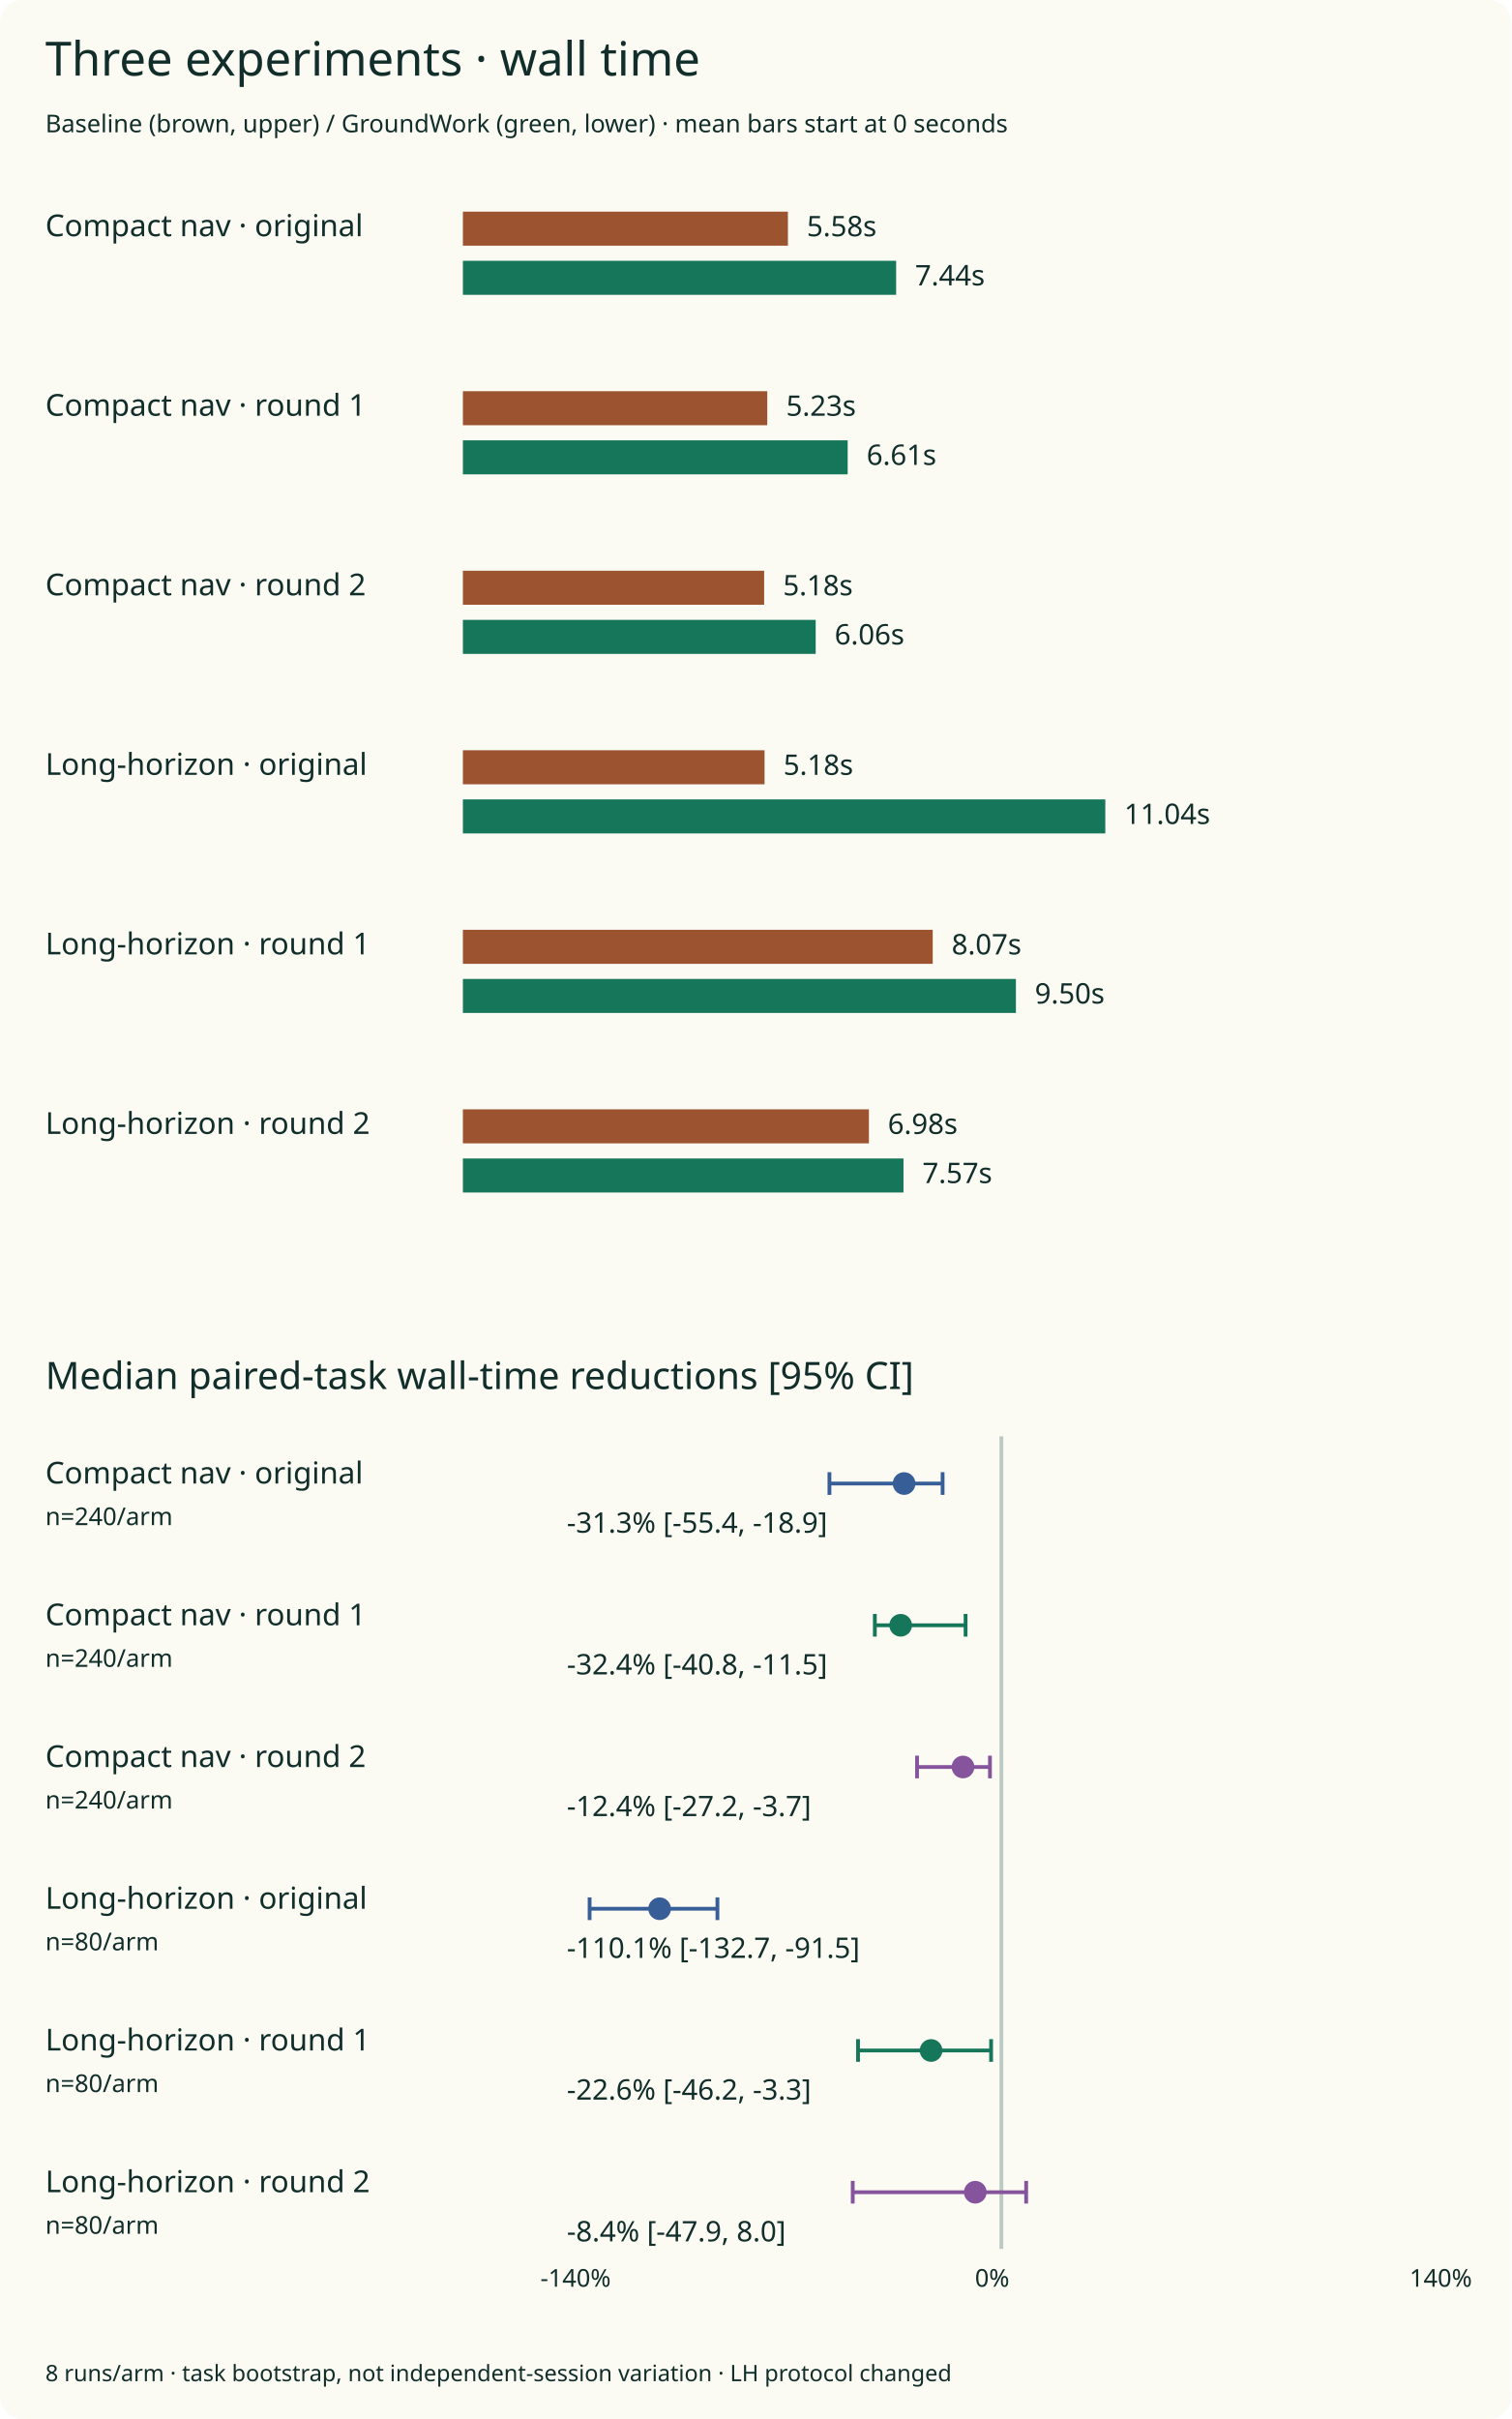
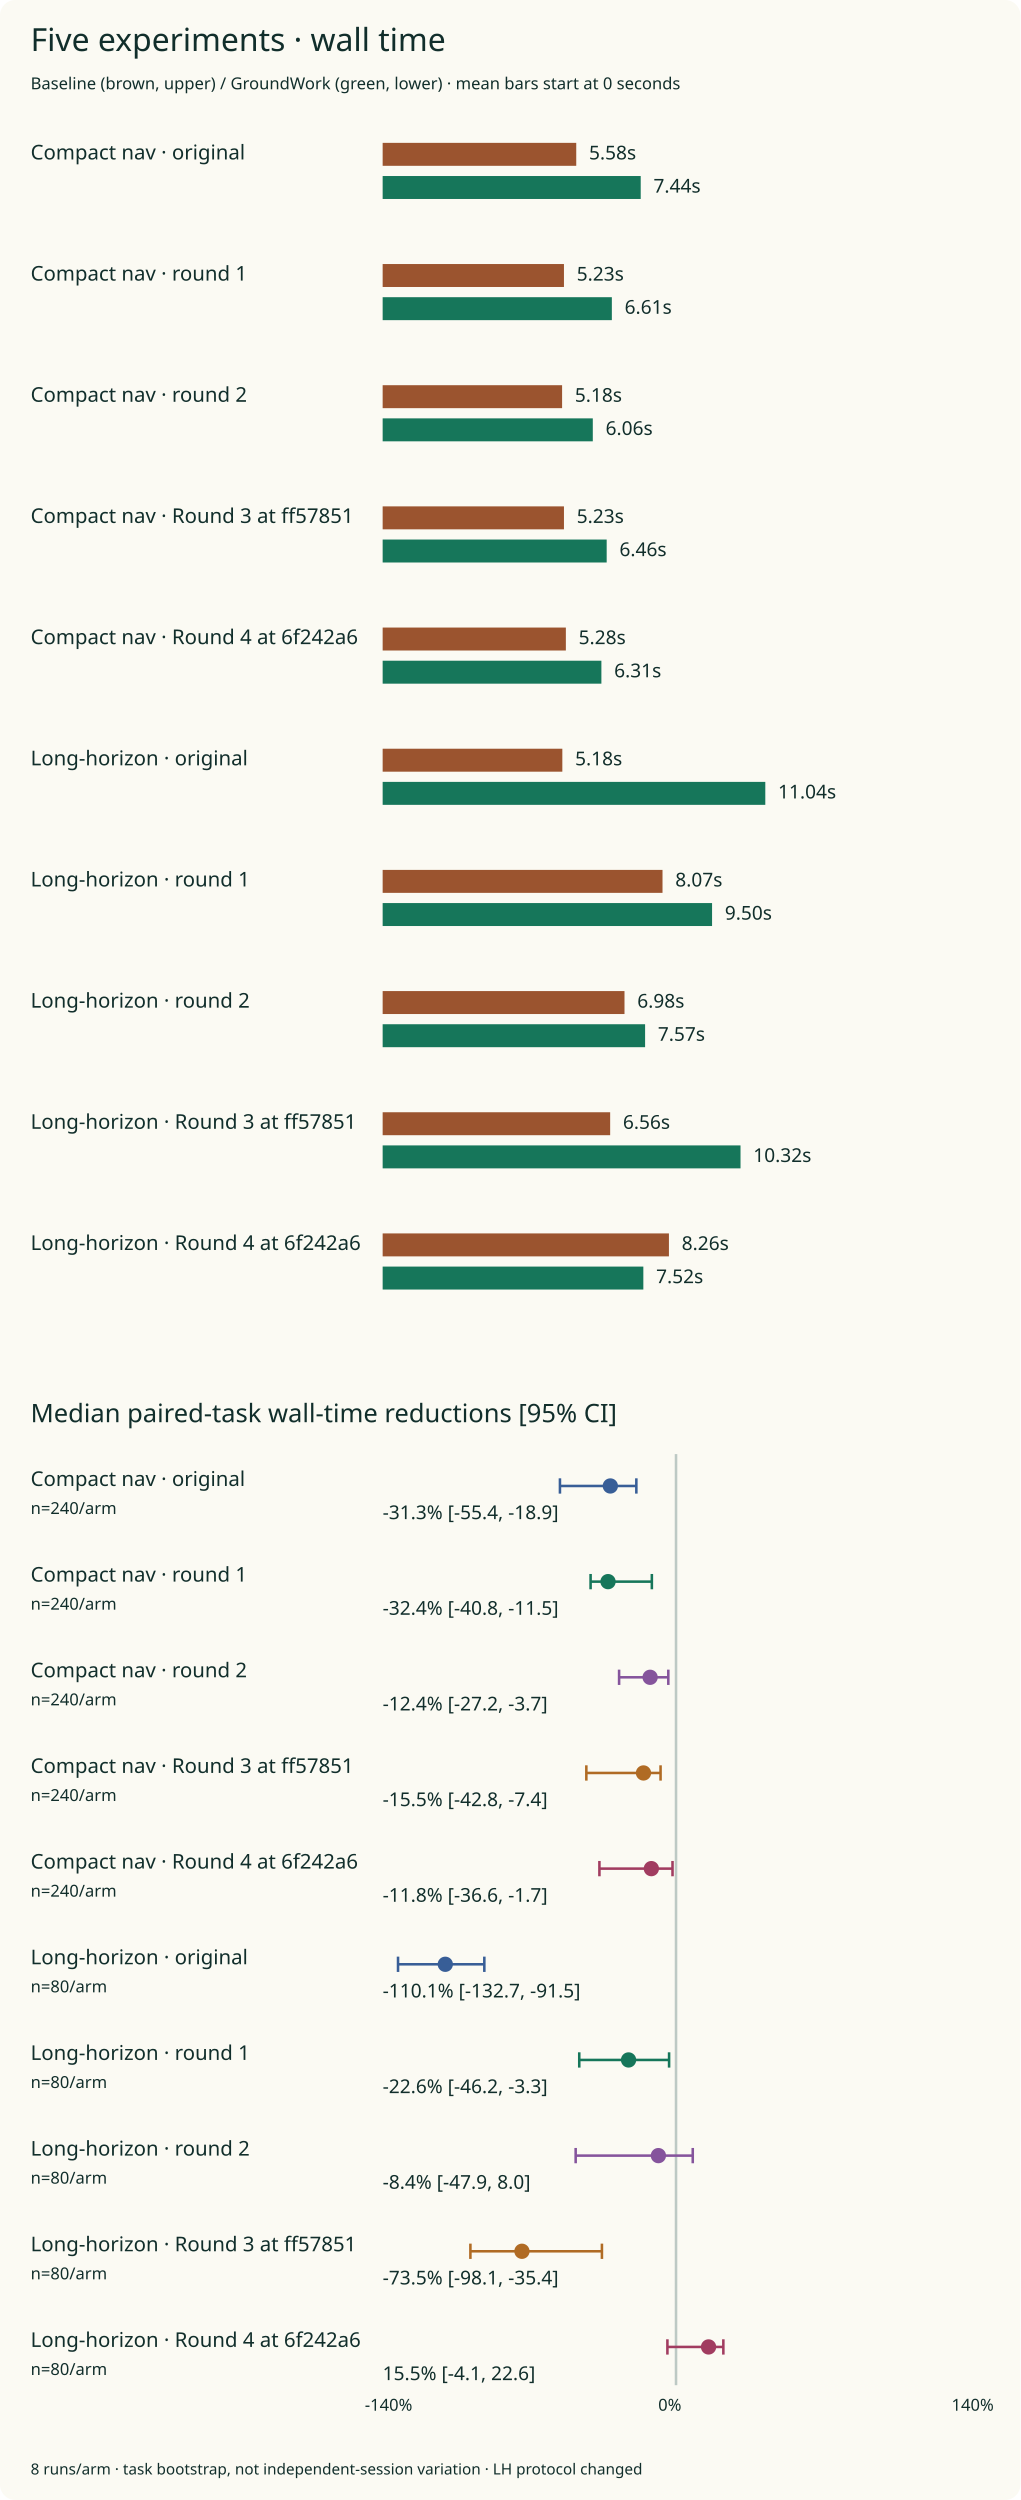
- <svg xmlns="http://www.w3.org/2000/svg" width="800" height="1280" viewBox="0 0 800 1280" role="img" aria-labelledby="title desc">
-   <rect width="800" height="1280" rx="12" fill="#fbfaf3" />
+ <svg xmlns="http://www.w3.org/2000/svg" width="800" height="1960" viewBox="0 0 800 1960" role="img" aria-labelledby="title desc">
+   <rect width="800" height="1960" rx="12" fill="#fbfaf3" />
  <g font-family="system-ui,sans-serif" fill="#112e2b">
-     <text x="24" y="40" font-size="25">Three experiments · wall time</text>
+     <text x="24" y="40" font-size="25">Five experiments · wall time</text>
    <text x="24" y="70" font-size="13">Baseline (brown, upper) / GroundWork (green, lower) · mean bars start at 0 seconds</text>
    <text x="24" y="125" font-size="16">Compact nav · original</text>
-     <rect x="245" y="112" width="172.014" height="18" fill="#9b542f" />
-     <text x="427.014" y="125" font-size="15">5.58s</text>
-     <rect x="245" y="138" width="229.297" height="18" fill="#16765a" />
-     <text x="484.297" y="151" font-size="15">7.44s</text>
+     <rect x="300" y="112" width="151.777" height="18" fill="#9b542f" />
+     <text x="461.777" y="125" font-size="15">5.58s</text>
+     <rect x="300" y="138" width="202.321" height="18" fill="#16765a" />
+     <text x="512.321" y="151" font-size="15">7.44s</text>
    <text x="24" y="220" font-size="16">Compact nav · round 1</text>
-     <rect x="245" y="207" width="161.095" height="18" fill="#9b542f" />
-     <text x="416.095" y="220" font-size="15">5.23s</text>
-     <rect x="245" y="233" width="203.647" height="18" fill="#16765a" />
-     <text x="458.647" y="246" font-size="15">6.61s</text>
+     <rect x="300" y="207" width="142.143" height="18" fill="#9b542f" />
+     <text x="452.143" y="220" font-size="15">5.23s</text>
+     <rect x="300" y="233" width="179.688" height="18" fill="#16765a" />
+     <text x="489.688" y="246" font-size="15">6.61s</text>
    <text x="24" y="315" font-size="16">Compact nav · round 2</text>
-     <rect x="245" y="302" width="159.438" height="18" fill="#9b542f" />
-     <text x="414.438" y="315" font-size="15">5.18s</text>
-     <rect x="245" y="328" width="186.719" height="18" fill="#16765a" />
-     <text x="441.719" y="341" font-size="15">6.06s</text>
-     <text x="24" y="410" font-size="16">Long-horizon · original</text>
-     <rect x="245" y="397" width="159.655" height="18" fill="#9b542f" />
-     <text x="414.655" y="410" font-size="15">5.18s</text>
-     <rect x="245" y="423" width="340" height="18" fill="#16765a" />
-     <text x="595" y="436" font-size="15">11.04s</text>
-     <text x="24" y="505" font-size="16">Long-horizon · round 1</text>
-     <rect x="245" y="492" width="248.663" height="18" fill="#9b542f" />
-     <text x="503.663" y="505" font-size="15">8.07s</text>
-     <rect x="245" y="518" width="292.692" height="18" fill="#16765a" />
-     <text x="547.692" y="531" font-size="15">9.50s</text>
-     <text x="24" y="600" font-size="16">Long-horizon · round 2</text>
-     <rect x="245" y="587" width="214.887" height="18" fill="#9b542f" />
-     <text x="469.887" y="600" font-size="15">6.98s</text>
-     <rect x="245" y="613" width="233.189" height="18" fill="#16765a" />
-     <text x="488.189" y="626" font-size="15">7.57s</text>
-     <text x="24" y="735" font-size="20">Median paired-task wall-time reductions [95% CI]</text>
-     <path d="M530 760L530 1190" stroke="#bdc9c4" stroke-width="2" />
-     <text x="24" y="785" font-size="16">Compact nav · original</text>
-     <text x="24" y="807" font-size="13">n=240/arm</text>
-     <path d="M438.997 785L498.895 785" stroke="#385e97" stroke-width="2" />
-     <path d="M438.997 779L438.997 791" stroke="#385e97" stroke-width="2" />
-     <path d="M498.895 779L498.895 791" stroke="#385e97" stroke-width="2" />
-     <circle cx="478.499" cy="785" r="6" fill="#385e97" />
-     <text x="300" y="811" font-size="15">-31.3% [-55.4, -18.9]</text>
-     <text x="24" y="860" font-size="16">Compact nav · round 1</text>
-     <text x="24" y="882" font-size="13">n=240/arm</text>
-     <path d="M463.027 860L511.054 860" stroke="#16765a" stroke-width="2" />
-     <path d="M463.027 854L463.027 866" stroke="#16765a" stroke-width="2" />
-     <path d="M511.054 854L511.054 866" stroke="#16765a" stroke-width="2" />
-     <circle cx="476.695" cy="860" r="6" fill="#16765a" />
-     <text x="300" y="886" font-size="15">-32.4% [-40.8, -11.5]</text>
-     <text x="24" y="935" font-size="16">Compact nav · round 2</text>
-     <text x="24" y="957" font-size="13">n=240/arm</text>
-     <path d="M485.367 935L523.951 935" stroke="#85549c" stroke-width="2" />
-     <path d="M485.367 929L485.367 941" stroke="#85549c" stroke-width="2" />
-     <path d="M523.951 929L523.951 941" stroke="#85549c" stroke-width="2" />
-     <circle cx="509.688" cy="935" r="6" fill="#85549c" />
-     <text x="300" y="961" font-size="15">-12.4% [-27.2, -3.7]</text>
-     <text x="24" y="1010" font-size="16">Long-horizon · original</text>
-     <text x="24" y="1032" font-size="13">n=80/arm</text>
-     <path d="M312.054 1010L379.709 1010" stroke="#385e97" stroke-width="2" />
-     <path d="M312.054 1004L312.054 1016" stroke="#385e97" stroke-width="2" />
-     <path d="M379.709 1004L379.709 1016" stroke="#385e97" stroke-width="2" />
-     <circle cx="349.109" cy="1010" r="6" fill="#385e97" />
-     <text x="300" y="1036" font-size="15">-110.1% [-132.7, -91.5]</text>
-     <text x="24" y="1085" font-size="16">Long-horizon · round 1</text>
-     <text x="24" y="1107" font-size="13">n=80/arm</text>
-     <path d="M454.132 1085L524.56 1085" stroke="#16765a" stroke-width="2" />
-     <path d="M454.132 1079L454.132 1091" stroke="#16765a" stroke-width="2" />
-     <path d="M524.56 1079L524.56 1091" stroke="#16765a" stroke-width="2" />
-     <circle cx="492.79" cy="1085" r="6" fill="#16765a" />
-     <text x="300" y="1111" font-size="15">-22.6% [-46.2, -3.3]</text>
-     <text x="24" y="1160" font-size="16">Long-horizon · round 2</text>
-     <text x="24" y="1182" font-size="13">n=80/arm</text>
-     <path d="M451.323 1160L543.12 1160" stroke="#85549c" stroke-width="2" />
-     <path d="M451.323 1154L451.323 1166" stroke="#85549c" stroke-width="2" />
-     <path d="M543.12 1154L543.12 1166" stroke="#85549c" stroke-width="2" />
-     <circle cx="516.179" cy="1160" r="6" fill="#85549c" />
-     <text x="300" y="1186" font-size="15">-8.4% [-47.9, 8.0]</text>
-     <text x="286" y="1210" font-size="13">-140%</text>
-     <text x="516" y="1210" font-size="13">0%</text>
-     <text x="746" y="1210" font-size="13">140%</text>
-     <text x="24" y="1260" font-size="12">8 runs/arm · task bootstrap, not independent-session variation · LH protocol changed</text>
+     <rect x="300" y="302" width="140.681" height="18" fill="#9b542f" />
+     <text x="450.681" y="315" font-size="15">5.18s</text>
+     <rect x="300" y="328" width="164.752" height="18" fill="#16765a" />
+     <text x="474.752" y="341" font-size="15">6.06s</text>
+     <text x="24" y="410" font-size="16">Compact nav · Round 3 at ff57851</text>
+     <rect x="300" y="397" width="142.145" height="18" fill="#9b542f" />
+     <text x="452.145" y="410" font-size="15">5.23s</text>
+     <rect x="300" y="423" width="175.638" height="18" fill="#16765a" />
+     <text x="485.638" y="436" font-size="15">6.46s</text>
+     <text x="24" y="505" font-size="16">Compact nav · Round 4 at 6f242a6</text>
+     <rect x="300" y="492" width="143.635" height="18" fill="#9b542f" />
+     <text x="453.635" y="505" font-size="15">5.28s</text>
+     <rect x="300" y="518" width="171.494" height="18" fill="#16765a" />
+     <text x="481.494" y="531" font-size="15">6.31s</text>
+     <text x="24" y="600" font-size="16">Long-horizon · original</text>
+     <rect x="300" y="587" width="140.872" height="18" fill="#9b542f" />
+     <text x="450.872" y="600" font-size="15">5.18s</text>
+     <rect x="300" y="613" width="300" height="18" fill="#16765a" />
+     <text x="610" y="626" font-size="15">11.04s</text>
+     <text x="24" y="695" font-size="16">Long-horizon · round 1</text>
+     <rect x="300" y="682" width="219.409" height="18" fill="#9b542f" />
+     <text x="529.409" y="695" font-size="15">8.07s</text>
+     <rect x="300" y="708" width="258.258" height="18" fill="#16765a" />
+     <text x="568.258" y="721" font-size="15">9.50s</text>
+     <text x="24" y="790" font-size="16">Long-horizon · round 2</text>
+     <rect x="300" y="777" width="189.606" height="18" fill="#9b542f" />
+     <text x="499.606" y="790" font-size="15">6.98s</text>
+     <rect x="300" y="803" width="205.755" height="18" fill="#16765a" />
+     <text x="515.755" y="816" font-size="15">7.57s</text>
+     <text x="24" y="885" font-size="16">Long-horizon · Round 3 at ff57851</text>
+     <rect x="300" y="872" width="178.368" height="18" fill="#9b542f" />
+     <text x="488.368" y="885" font-size="15">6.56s</text>
+     <rect x="300" y="898" width="280.566" height="18" fill="#16765a" />
+     <text x="590.566" y="911" font-size="15">10.32s</text>
+     <text x="24" y="980" font-size="16">Long-horizon · Round 4 at 6f242a6</text>
+     <rect x="300" y="967" width="224.442" height="18" fill="#9b542f" />
+     <text x="534.442" y="980" font-size="15">8.26s</text>
+     <rect x="300" y="993" width="204.383" height="18" fill="#16765a" />
+     <text x="514.383" y="1006" font-size="15">7.52s</text>
+     <text x="24" y="1115" font-size="20">Median paired-task wall-time reductions [95% CI]</text>
+     <path d="M530 1140L530 1870" stroke="#bdc9c4" stroke-width="2" />
+     <text x="24" y="1165" font-size="16">Compact nav · original</text>
+     <text x="24" y="1187" font-size="13">n=240/arm</text>
+     <path d="M438.997 1165L498.895 1165" stroke="#385e97" stroke-width="2" />
+     <path d="M438.997 1159L438.997 1171" stroke="#385e97" stroke-width="2" />
+     <path d="M498.895 1159L498.895 1171" stroke="#385e97" stroke-width="2" />
+     <circle cx="478.499" cy="1165" r="6" fill="#385e97" />
+     <text x="300" y="1191" font-size="15">-31.3% [-55.4, -18.9]</text>
+     <text x="24" y="1240" font-size="16">Compact nav · round 1</text>
+     <text x="24" y="1262" font-size="13">n=240/arm</text>
+     <path d="M463.027 1240L511.054 1240" stroke="#16765a" stroke-width="2" />
+     <path d="M463.027 1234L463.027 1246" stroke="#16765a" stroke-width="2" />
+     <path d="M511.054 1234L511.054 1246" stroke="#16765a" stroke-width="2" />
+     <circle cx="476.695" cy="1240" r="6" fill="#16765a" />
+     <text x="300" y="1266" font-size="15">-32.4% [-40.8, -11.5]</text>
+     <text x="24" y="1315" font-size="16">Compact nav · round 2</text>
+     <text x="24" y="1337" font-size="13">n=240/arm</text>
+     <path d="M485.367 1315L523.951 1315" stroke="#85549c" stroke-width="2" />
+     <path d="M485.367 1309L485.367 1321" stroke="#85549c" stroke-width="2" />
+     <path d="M523.951 1309L523.951 1321" stroke="#85549c" stroke-width="2" />
+     <circle cx="509.688" cy="1315" r="6" fill="#85549c" />
+     <text x="300" y="1341" font-size="15">-12.4% [-27.2, -3.7]</text>
+     <text x="24" y="1390" font-size="16">Compact nav · Round 3 at ff57851</text>
+     <text x="24" y="1412" font-size="13">n=240/arm</text>
+     <path d="M459.684 1390L517.878 1390" stroke="#b06b24" stroke-width="2" />
+     <path d="M459.684 1384L459.684 1396" stroke="#b06b24" stroke-width="2" />
+     <path d="M517.878 1384L517.878 1396" stroke="#b06b24" stroke-width="2" />
+     <circle cx="504.496" cy="1390" r="6" fill="#b06b24" />
+     <text x="300" y="1416" font-size="15">-15.5% [-42.8, -7.4]</text>
+     <text x="24" y="1465" font-size="16">Compact nav · Round 4 at 6f242a6</text>
+     <text x="24" y="1487" font-size="13">n=240/arm</text>
+     <path d="M469.941 1465L527.251 1465" stroke="#a13c60" stroke-width="2" />
+     <path d="M469.941 1459L469.941 1471" stroke="#a13c60" stroke-width="2" />
+     <path d="M527.251 1459L527.251 1471" stroke="#a13c60" stroke-width="2" />
+     <circle cx="510.66" cy="1465" r="6" fill="#a13c60" />
+     <text x="300" y="1491" font-size="15">-11.8% [-36.6, -1.7]</text>
+     <text x="24" y="1540" font-size="16">Long-horizon · original</text>
+     <text x="24" y="1562" font-size="13">n=80/arm</text>
+     <path d="M312.054 1540L379.709 1540" stroke="#385e97" stroke-width="2" />
+     <path d="M312.054 1534L312.054 1546" stroke="#385e97" stroke-width="2" />
+     <path d="M379.709 1534L379.709 1546" stroke="#385e97" stroke-width="2" />
+     <circle cx="349.109" cy="1540" r="6" fill="#385e97" />
+     <text x="300" y="1566" font-size="15">-110.1% [-132.7, -91.5]</text>
+     <text x="24" y="1615" font-size="16">Long-horizon · round 1</text>
+     <text x="24" y="1637" font-size="13">n=80/arm</text>
+     <path d="M454.132 1615L524.56 1615" stroke="#16765a" stroke-width="2" />
+     <path d="M454.132 1609L454.132 1621" stroke="#16765a" stroke-width="2" />
+     <path d="M524.56 1609L524.56 1621" stroke="#16765a" stroke-width="2" />
+     <circle cx="492.79" cy="1615" r="6" fill="#16765a" />
+     <text x="300" y="1641" font-size="15">-22.6% [-46.2, -3.3]</text>
+     <text x="24" y="1690" font-size="16">Long-horizon · round 2</text>
+     <text x="24" y="1712" font-size="13">n=80/arm</text>
+     <path d="M451.323 1690L543.12 1690" stroke="#85549c" stroke-width="2" />
+     <path d="M451.323 1684L451.323 1696" stroke="#85549c" stroke-width="2" />
+     <path d="M543.12 1684L543.12 1696" stroke="#85549c" stroke-width="2" />
+     <circle cx="516.179" cy="1690" r="6" fill="#85549c" />
+     <text x="300" y="1716" font-size="15">-8.4% [-47.9, 8.0]</text>
+     <text x="24" y="1765" font-size="16">Long-horizon · Round 3 at ff57851</text>
+     <text x="24" y="1787" font-size="13">n=80/arm</text>
+     <path d="M368.793 1765L471.909 1765" stroke="#b06b24" stroke-width="2" />
+     <path d="M368.793 1759L368.793 1771" stroke="#b06b24" stroke-width="2" />
+     <path d="M471.909 1759L471.909 1771" stroke="#b06b24" stroke-width="2" />
+     <circle cx="409.205" cy="1765" r="6" fill="#b06b24" />
+     <text x="300" y="1791" font-size="15">-73.5% [-98.1, -35.4]</text>
+     <text x="24" y="1840" font-size="16">Long-horizon · Round 4 at 6f242a6</text>
+     <text x="24" y="1862" font-size="13">n=80/arm</text>
+     <path d="M523.245 1840L567.104 1840" stroke="#a13c60" stroke-width="2" />
+     <path d="M523.245 1834L523.245 1846" stroke="#a13c60" stroke-width="2" />
+     <path d="M567.104 1834L567.104 1846" stroke="#a13c60" stroke-width="2" />
+     <circle cx="555.513" cy="1840" r="6" fill="#a13c60" />
+     <text x="300" y="1866" font-size="15">15.5% [-4.1, 22.6]</text>
+     <text x="286" y="1890" font-size="13">-140%</text>
+     <text x="516" y="1890" font-size="13">0%</text>
+     <text x="746" y="1890" font-size="13">140%</text>
+     <text x="24" y="1940" font-size="12">8 runs/arm · task bootstrap, not independent-session variation · LH protocol changed</text>
  </g>
</svg>
